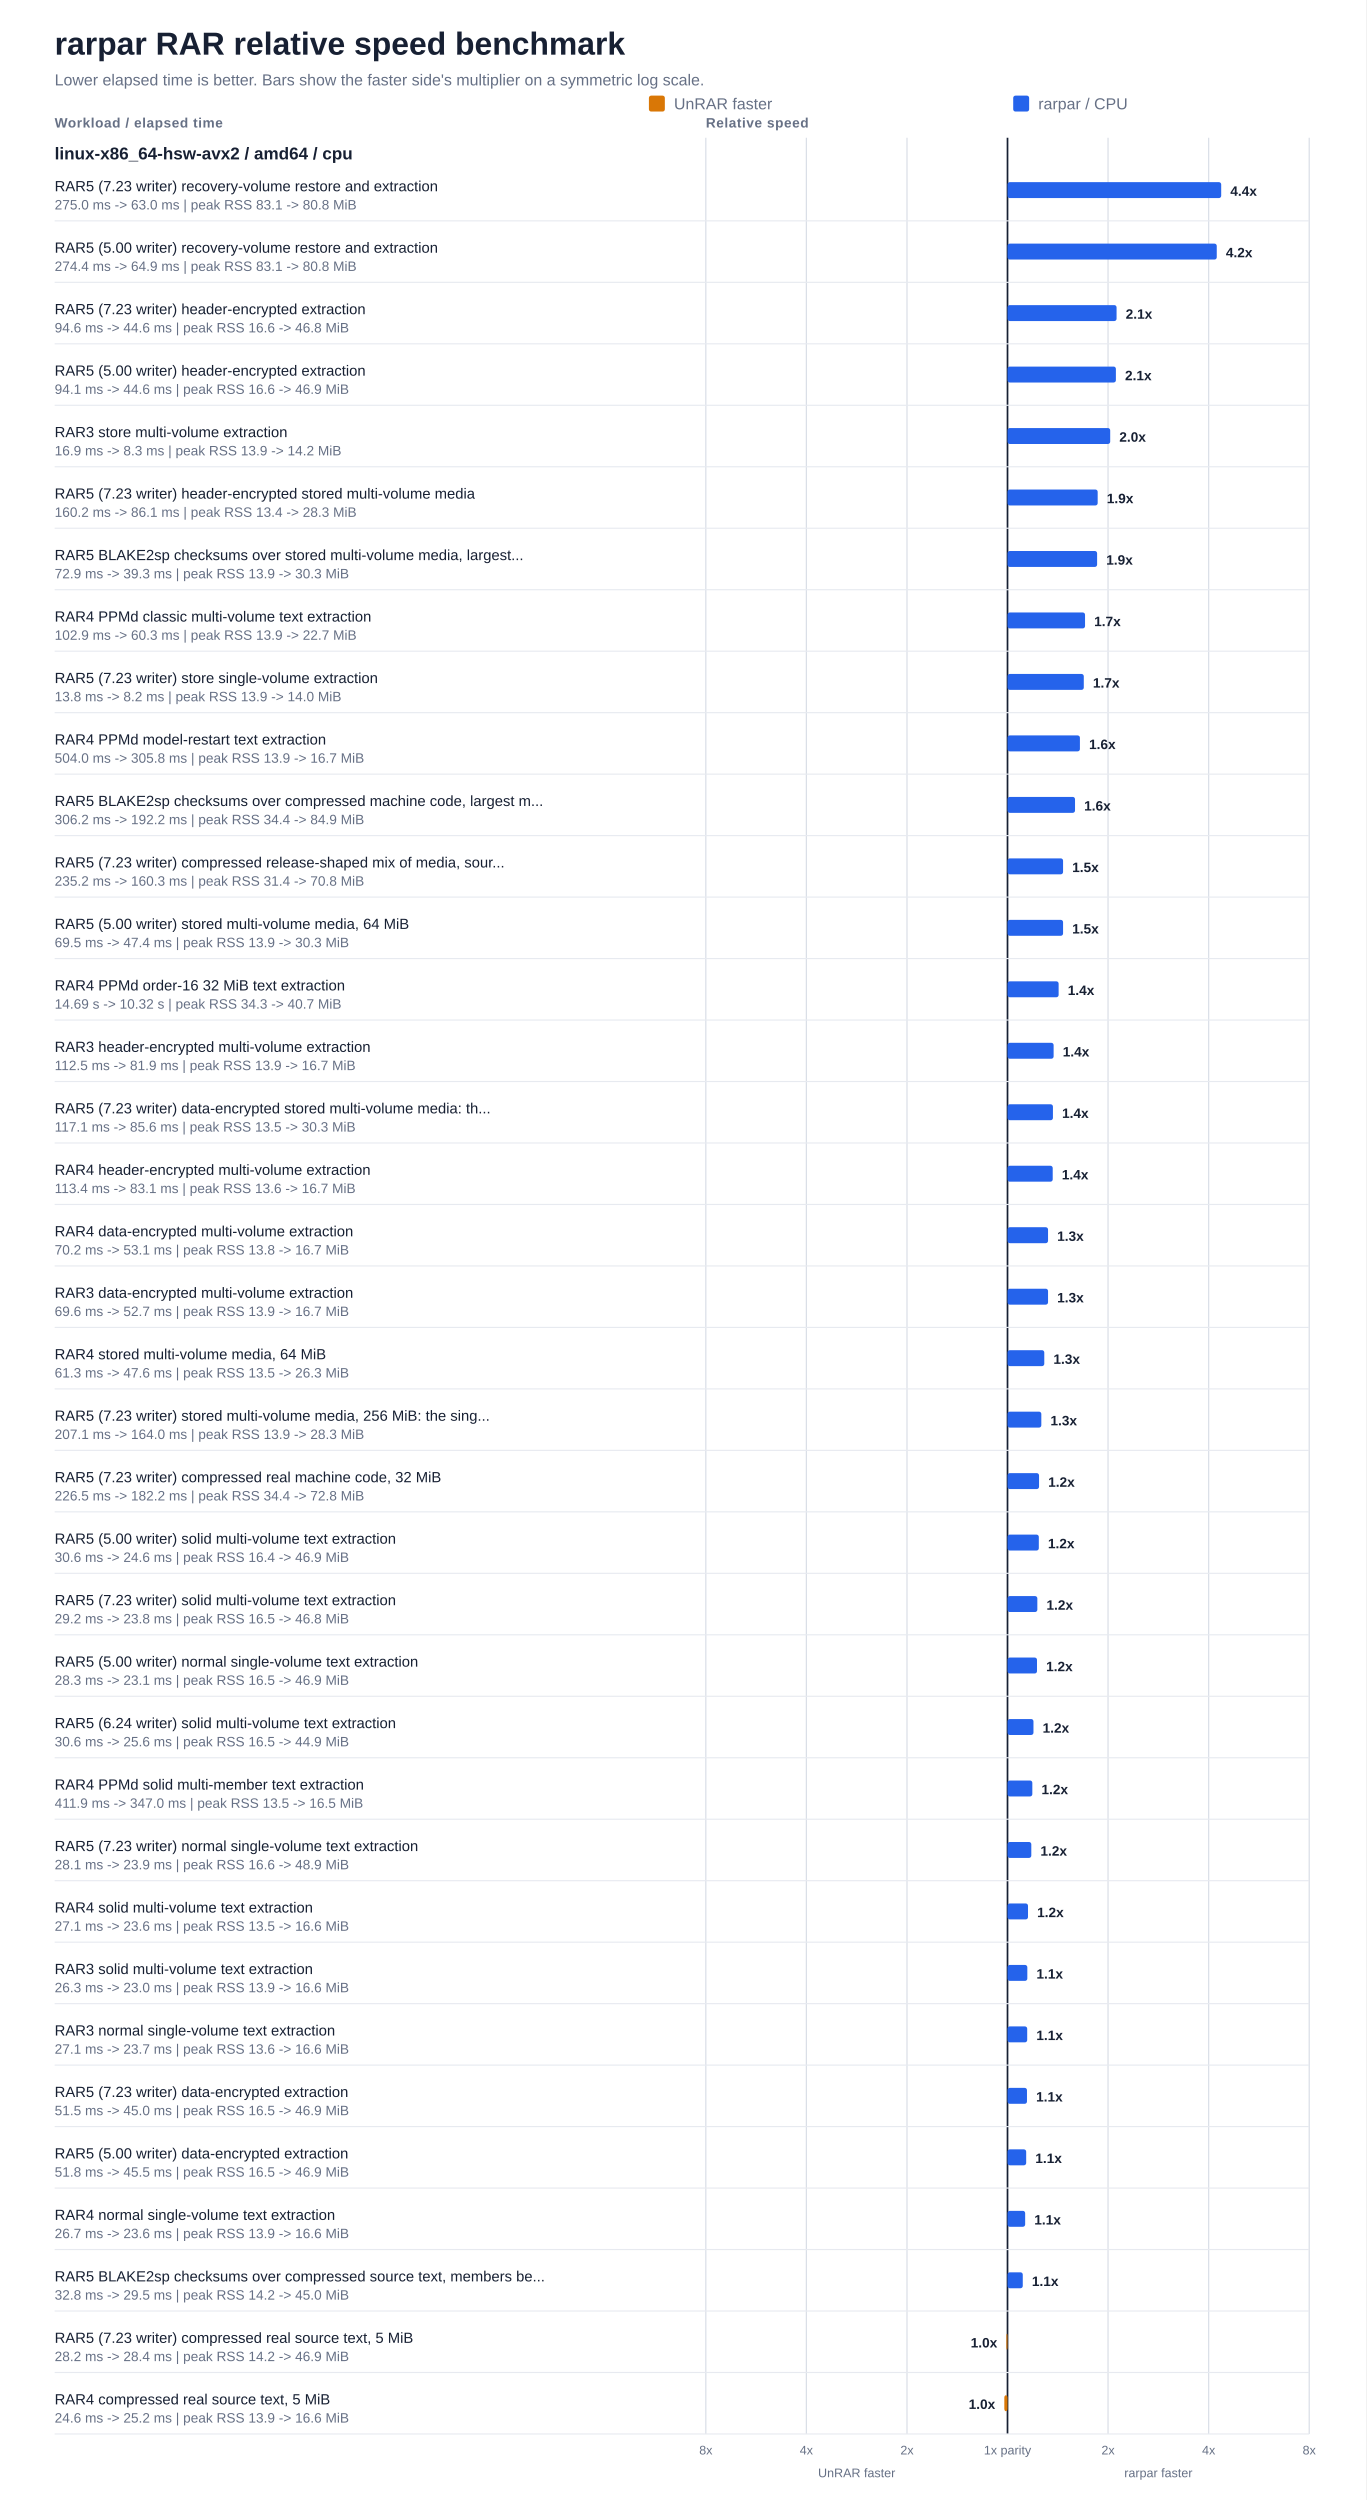
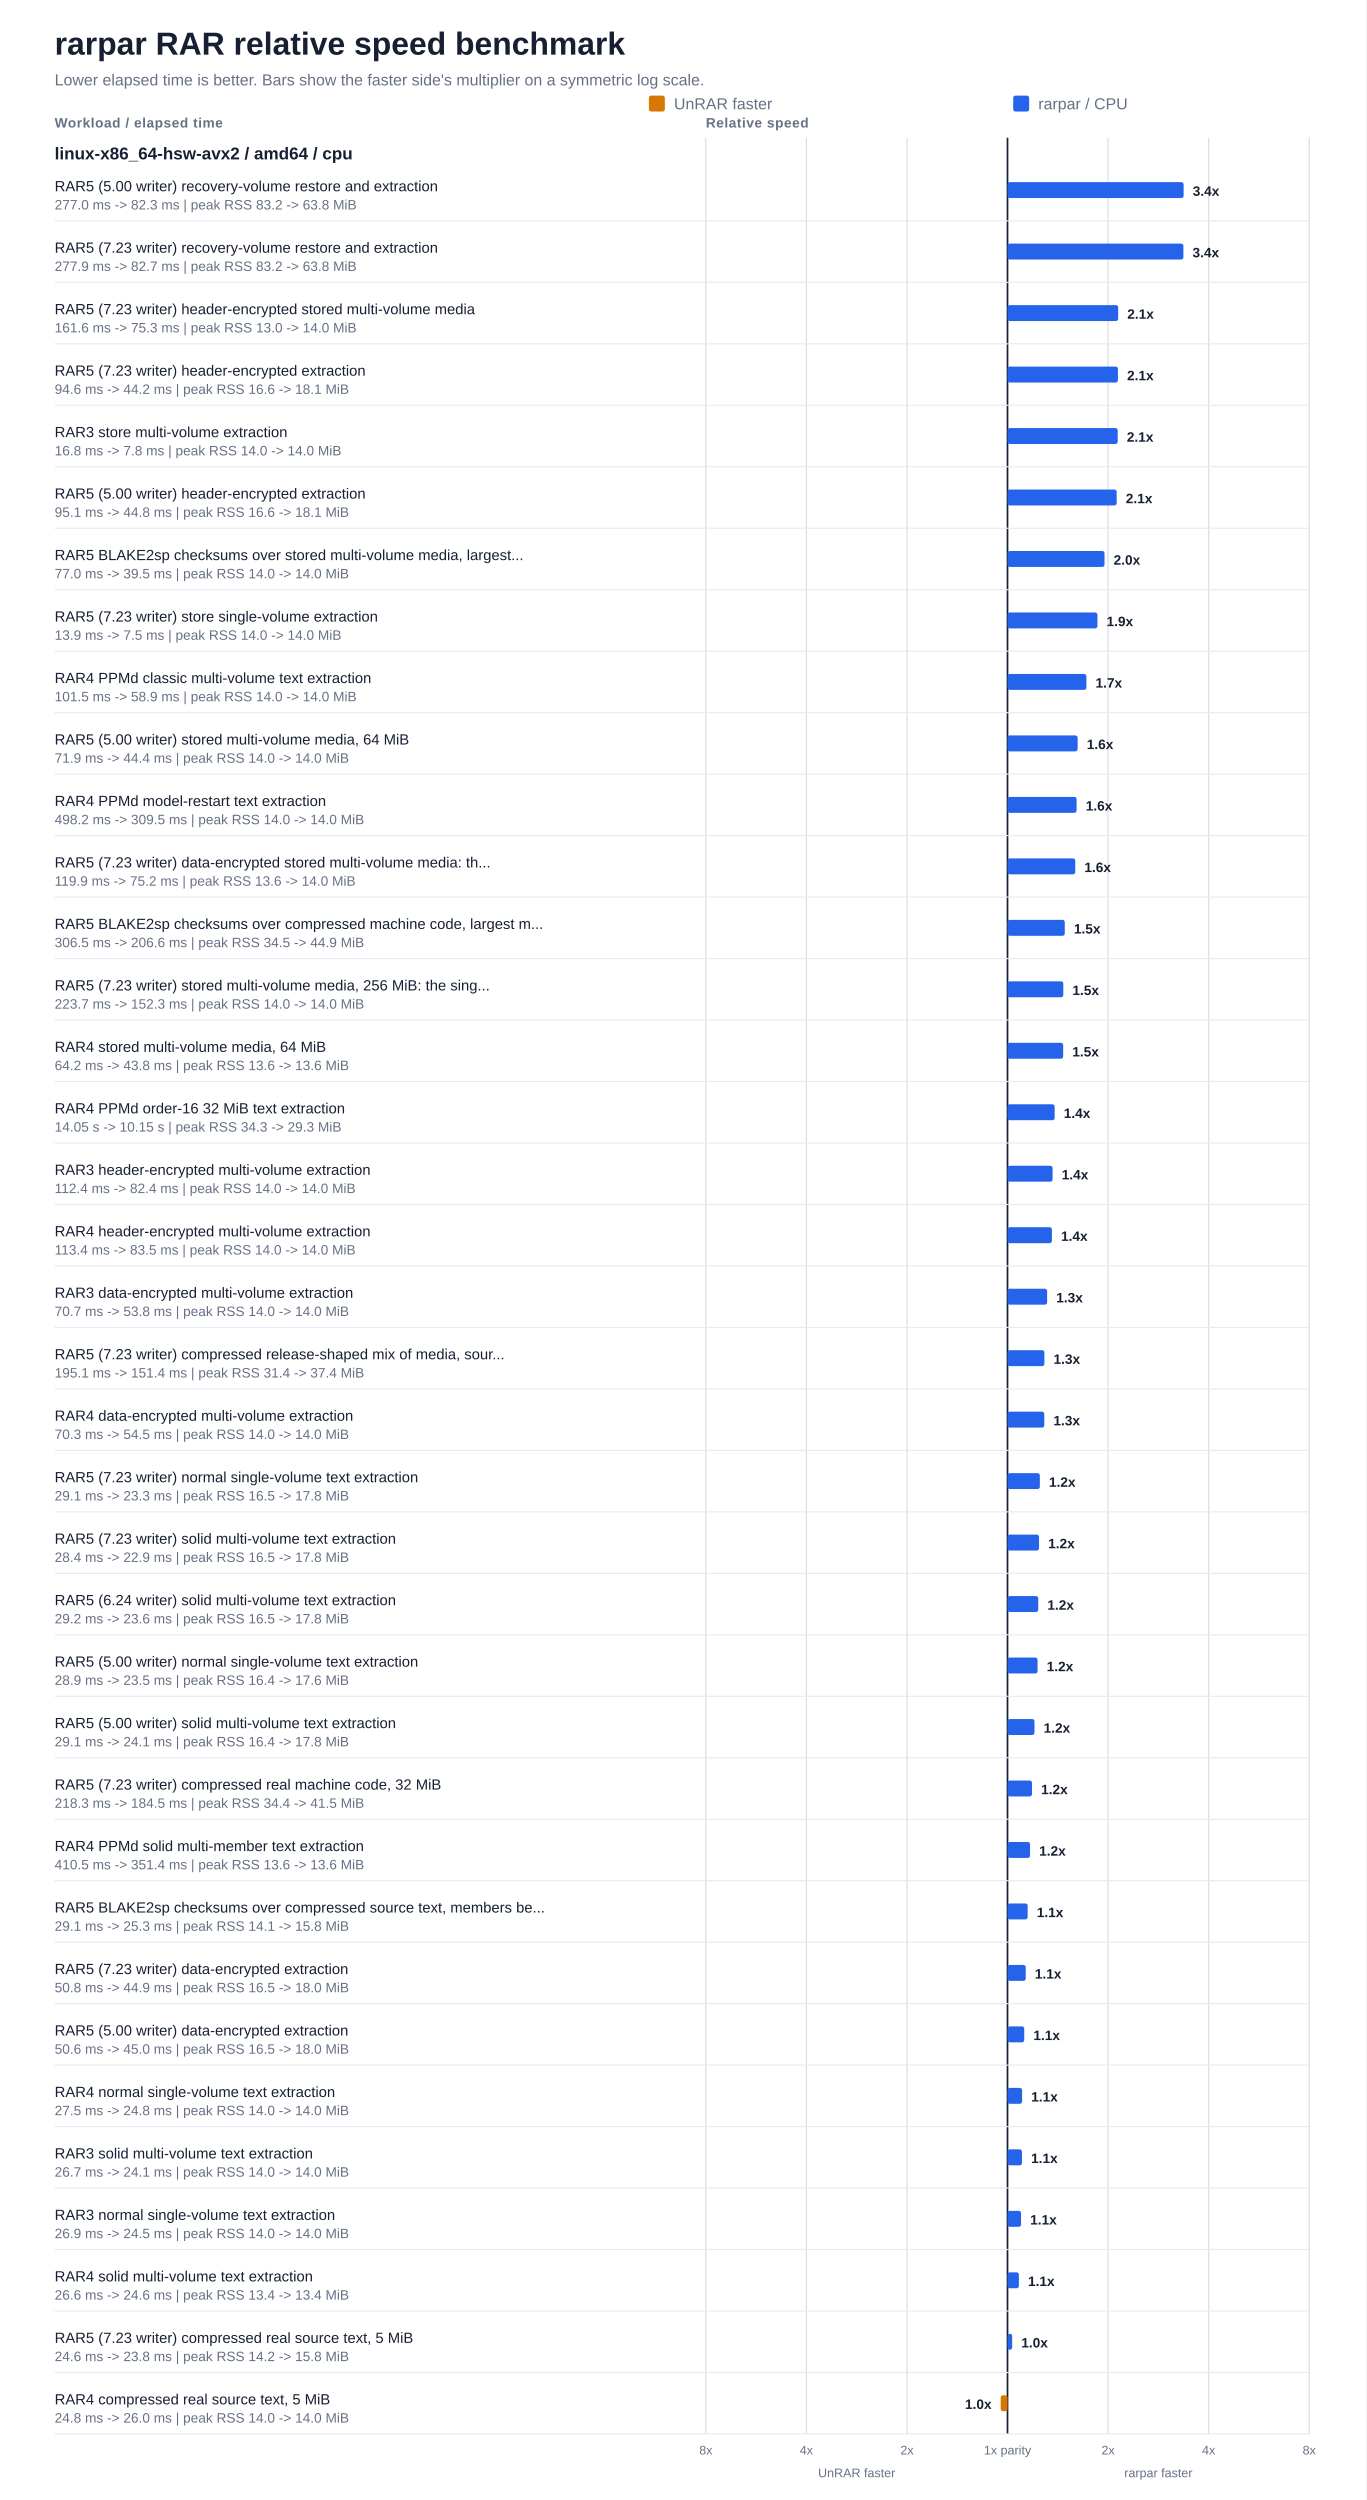
<svg xmlns="http://www.w3.org/2000/svg" width="1200" height="2196" viewBox="0 0 1200 2196" role="img" aria-labelledby="title desc">
  <style>
    .bg { fill: #ffffff; } text { font-family: Arial, sans-serif; fill: #172033; }
    .title { font-size: 28px; font-weight: 600; } .subtitle { font-size: 14px; fill: #667085; }
    .column { font-size: 12px; font-weight: 600; fill: #667085; letter-spacing: .04em; text-transform: uppercase; }
    .machine { font-size: 15px; font-weight: 600; } .workload { font-size: 13px; font-weight: 500; }
    .timing { font-size: 12px; fill: #667085; } .tick { font-size: 11px; fill: #667085; } .ratio { font-size: 12px; font-weight: 600; }
    .grid { stroke: #d7dce5; stroke-width: 1; } .parity { stroke: #172033; stroke-width: 1.5; } .rule { stroke: #e7eaf0; stroke-width: 1; }
    .cpu { fill: #2563eb; } .gpu { fill: #7c3aed; } .slower { fill: #d97706; }
    @media (prefers-color-scheme: dark) { .bg { fill: #0d1117; } text { fill: #e6edf3; } .subtitle, .column, .timing, .tick { fill: #9ca7b5; } .grid { stroke: #30363d; } .parity { stroke: #e6edf3; } .rule { stroke: #21262d; } .cpu { fill: #58a6ff; } .gpu { fill: #bc8cff; } .slower { fill: #f2a65a; } }
  </style>
  <rect class="bg" width="1200" height="2196" />
  <text class="title" x="48" y="48">rarpar RAR relative speed benchmark</text>
  <text class="subtitle" x="48" y="75">Lower elapsed time is better. Bars show the faster side's multiplier on a symmetric log scale.</text>
  <g aria-label="Legend">
    <rect class="slower" x="570" y="84" width="14" height="14" rx="2" />
    <text class="subtitle" x="592" y="96">UnRAR faster</text>
    <rect class="cpu" x="890" y="84" width="14" height="14" rx="2" />
    <text class="subtitle" x="912" y="96">rarpar / CPU</text>
  </g>
  <text class="column" x="48" y="112">Workload / elapsed time</text>
  <text class="column" x="620" y="112">Relative speed</text>
  <g aria-label="Relative speed axis">
    <line class="grid" x1="620.0" y1="121" x2="620.0" y2="2138" />
    <text class="tick" x="620.0" y="2156" text-anchor="middle">8x</text>
    <line class="grid" x1="708.3" y1="121" x2="708.3" y2="2138" />
    <text class="tick" x="708.3" y="2156" text-anchor="middle">4x</text>
    <line class="grid" x1="796.7" y1="121" x2="796.7" y2="2138" />
    <text class="tick" x="796.7" y="2156" text-anchor="middle">2x</text>
    <line class="parity" x1="885.0" y1="121" x2="885.0" y2="2138" />
    <text class="tick" x="885.0" y="2156" text-anchor="middle">1x parity</text>
    <line class="grid" x1="973.3" y1="121" x2="973.3" y2="2138" />
    <text class="tick" x="973.3" y="2156" text-anchor="middle">2x</text>
    <line class="grid" x1="1061.7" y1="121" x2="1061.7" y2="2138" />
    <text class="tick" x="1061.7" y="2156" text-anchor="middle">4x</text>
    <line class="grid" x1="1150.0" y1="121" x2="1150.0" y2="2138" />
    <text class="tick" x="1150.0" y="2156" text-anchor="middle">8x</text>
    <text class="tick" x="752.5" y="2176" text-anchor="middle">UnRAR faster</text>
    <text class="tick" x="1017.5" y="2176" text-anchor="middle">rarpar faster</text>
  </g>
  <g aria-label="RAR benchmarks">
    <text class="machine" x="48" y="140">linux-x86_64-hsw-avx2 / amd64 / cpu</text>
-     <text class="workload" x="48" y="168">RAR5 (7.23 writer) recovery-volume restore and extraction</text>
-     <text class="timing" x="48" y="184">275.0 ms -&gt; 63.0 ms  |  peak RSS 83.1 -&gt; 80.8 MiB</text>
-     <rect class="cpu" x="885.0" y="160" width="187.7" height="14" rx="2" />
-     <text class="ratio" x="1080.7" y="172">4.4x</text>
+     <text class="workload" x="48" y="168">RAR5 (5.00 writer) recovery-volume restore and extraction</text>
+     <text class="timing" x="48" y="184">277.0 ms -&gt; 82.3 ms  |  peak RSS 83.2 -&gt; 63.8 MiB</text>
+     <rect class="cpu" x="885.0" y="160" width="154.7" height="14" rx="2" />
+     <text class="ratio" x="1047.7" y="172">3.4x</text>
    <line class="rule" x1="48" y1="194" x2="1150" y2="194" />
-     <text class="workload" x="48" y="222">RAR5 (5.00 writer) recovery-volume restore and extraction</text>
-     <text class="timing" x="48" y="238">274.4 ms -&gt; 64.9 ms  |  peak RSS 83.1 -&gt; 80.8 MiB</text>
-     <rect class="cpu" x="885.0" y="214" width="183.8" height="14" rx="2" />
-     <text class="ratio" x="1076.8" y="226">4.2x</text>
+     <text class="workload" x="48" y="222">RAR5 (7.23 writer) recovery-volume restore and extraction</text>
+     <text class="timing" x="48" y="238">277.9 ms -&gt; 82.7 ms  |  peak RSS 83.2 -&gt; 63.8 MiB</text>
+     <rect class="cpu" x="885.0" y="214" width="154.5" height="14" rx="2" />
+     <text class="ratio" x="1047.5" y="226">3.4x</text>
    <line class="rule" x1="48" y1="248" x2="1150" y2="248" />
-     <text class="workload" x="48" y="276">RAR5 (7.23 writer) header-encrypted extraction</text>
-     <text class="timing" x="48" y="292">94.6 ms -&gt; 44.6 ms  |  peak RSS 16.6 -&gt; 46.8 MiB</text>
-     <rect class="cpu" x="885.0" y="268" width="95.8" height="14" rx="2" />
-     <text class="ratio" x="988.8" y="280">2.1x</text>
+     <text class="workload" x="48" y="276">RAR5 (7.23 writer) header-encrypted stored multi-volume media</text>
+     <text class="timing" x="48" y="292">161.6 ms -&gt; 75.3 ms  |  peak RSS 13.0 -&gt; 14.0 MiB</text>
+     <rect class="cpu" x="885.0" y="268" width="97.2" height="14" rx="2" />
+     <text class="ratio" x="990.2" y="280">2.1x</text>
    <line class="rule" x1="48" y1="302" x2="1150" y2="302" />
-     <text class="workload" x="48" y="330">RAR5 (5.00 writer) header-encrypted extraction</text>
-     <text class="timing" x="48" y="346">94.1 ms -&gt; 44.6 ms  |  peak RSS 16.6 -&gt; 46.9 MiB</text>
-     <rect class="cpu" x="885.0" y="322" width="95.2" height="14" rx="2" />
-     <text class="ratio" x="988.2" y="334">2.1x</text>
+     <text class="workload" x="48" y="330">RAR5 (7.23 writer) header-encrypted extraction</text>
+     <text class="timing" x="48" y="346">94.6 ms -&gt; 44.2 ms  |  peak RSS 16.6 -&gt; 18.1 MiB</text>
+     <rect class="cpu" x="885.0" y="322" width="97.0" height="14" rx="2" />
+     <text class="ratio" x="990.0" y="334">2.1x</text>
    <line class="rule" x1="48" y1="356" x2="1150" y2="356" />
    <text class="workload" x="48" y="384">RAR3 store multi-volume extraction</text>
-     <text class="timing" x="48" y="400">16.9 ms -&gt; 8.3 ms  |  peak RSS 13.9 -&gt; 14.2 MiB</text>
-     <rect class="cpu" x="885.0" y="376" width="90.2" height="14" rx="2" />
-     <text class="ratio" x="983.2" y="388">2.0x</text>
+     <text class="timing" x="48" y="400">16.8 ms -&gt; 7.8 ms  |  peak RSS 14.0 -&gt; 14.0 MiB</text>
+     <rect class="cpu" x="885.0" y="376" width="96.8" height="14" rx="2" />
+     <text class="ratio" x="989.8" y="388">2.1x</text>
    <line class="rule" x1="48" y1="410" x2="1150" y2="410" />
-     <text class="workload" x="48" y="438">RAR5 (7.23 writer) header-encrypted stored multi-volume media</text>
-     <text class="timing" x="48" y="454">160.2 ms -&gt; 86.1 ms  |  peak RSS 13.4 -&gt; 28.3 MiB</text>
-     <rect class="cpu" x="885.0" y="430" width="79.2" height="14" rx="2" />
-     <text class="ratio" x="972.2" y="442">1.9x</text>
+     <text class="workload" x="48" y="438">RAR5 (5.00 writer) header-encrypted extraction</text>
+     <text class="timing" x="48" y="454">95.1 ms -&gt; 44.8 ms  |  peak RSS 16.6 -&gt; 18.1 MiB</text>
+     <rect class="cpu" x="885.0" y="430" width="95.9" height="14" rx="2" />
+     <text class="ratio" x="988.9" y="442">2.1x</text>
    <line class="rule" x1="48" y1="464" x2="1150" y2="464" />
    <text class="workload" x="48" y="492">RAR5 BLAKE2sp checksums over stored multi-volume media, largest...</text>
-     <text class="timing" x="48" y="508">72.9 ms -&gt; 39.3 ms  |  peak RSS 13.9 -&gt; 30.3 MiB</text>
-     <rect class="cpu" x="885.0" y="484" width="78.7" height="14" rx="2" />
-     <text class="ratio" x="971.7" y="496">1.9x</text>
+     <text class="timing" x="48" y="508">77.0 ms -&gt; 39.5 ms  |  peak RSS 14.0 -&gt; 14.0 MiB</text>
+     <rect class="cpu" x="885.0" y="484" width="85.2" height="14" rx="2" />
+     <text class="ratio" x="978.2" y="496">2.0x</text>
    <line class="rule" x1="48" y1="518" x2="1150" y2="518" />
-     <text class="workload" x="48" y="546">RAR4 PPMd classic multi-volume text extraction</text>
-     <text class="timing" x="48" y="562">102.9 ms -&gt; 60.3 ms  |  peak RSS 13.9 -&gt; 22.7 MiB</text>
-     <rect class="cpu" x="885.0" y="538" width="68.1" height="14" rx="2" />
-     <text class="ratio" x="961.1" y="550">1.7x</text>
+     <text class="workload" x="48" y="546">RAR5 (7.23 writer) store single-volume extraction</text>
+     <text class="timing" x="48" y="562">13.9 ms -&gt; 7.5 ms  |  peak RSS 14.0 -&gt; 14.0 MiB</text>
+     <rect class="cpu" x="885.0" y="538" width="79.0" height="14" rx="2" />
+     <text class="ratio" x="972.0" y="550">1.9x</text>
    <line class="rule" x1="48" y1="572" x2="1150" y2="572" />
-     <text class="workload" x="48" y="600">RAR5 (7.23 writer) store single-volume extraction</text>
-     <text class="timing" x="48" y="616">13.8 ms -&gt; 8.2 ms  |  peak RSS 13.9 -&gt; 14.0 MiB</text>
-     <rect class="cpu" x="885.0" y="592" width="67.0" height="14" rx="2" />
-     <text class="ratio" x="960.0" y="604">1.7x</text>
+     <text class="workload" x="48" y="600">RAR4 PPMd classic multi-volume text extraction</text>
+     <text class="timing" x="48" y="616">101.5 ms -&gt; 58.9 ms  |  peak RSS 14.0 -&gt; 14.0 MiB</text>
+     <rect class="cpu" x="885.0" y="592" width="69.3" height="14" rx="2" />
+     <text class="ratio" x="962.3" y="604">1.7x</text>
    <line class="rule" x1="48" y1="626" x2="1150" y2="626" />
-     <text class="workload" x="48" y="654">RAR4 PPMd model-restart text extraction</text>
-     <text class="timing" x="48" y="670">504.0 ms -&gt; 305.8 ms  |  peak RSS 13.9 -&gt; 16.7 MiB</text>
-     <rect class="cpu" x="885.0" y="646" width="63.6" height="14" rx="2" />
-     <text class="ratio" x="956.6" y="658">1.6x</text>
+     <text class="workload" x="48" y="654">RAR5 (5.00 writer) stored multi-volume media, 64 MiB</text>
+     <text class="timing" x="48" y="670">71.9 ms -&gt; 44.4 ms  |  peak RSS 14.0 -&gt; 14.0 MiB</text>
+     <rect class="cpu" x="885.0" y="646" width="61.6" height="14" rx="2" />
+     <text class="ratio" x="954.6" y="658">1.6x</text>
    <line class="rule" x1="48" y1="680" x2="1150" y2="680" />
-     <text class="workload" x="48" y="708">RAR5 BLAKE2sp checksums over compressed machine code, largest m...</text>
-     <text class="timing" x="48" y="724">306.2 ms -&gt; 192.2 ms  |  peak RSS 34.4 -&gt; 84.9 MiB</text>
-     <rect class="cpu" x="885.0" y="700" width="59.3" height="14" rx="2" />
-     <text class="ratio" x="952.3" y="712">1.6x</text>
+     <text class="workload" x="48" y="708">RAR4 PPMd model-restart text extraction</text>
+     <text class="timing" x="48" y="724">498.2 ms -&gt; 309.5 ms  |  peak RSS 14.0 -&gt; 14.0 MiB</text>
+     <rect class="cpu" x="885.0" y="700" width="60.7" height="14" rx="2" />
+     <text class="ratio" x="953.7" y="712">1.6x</text>
    <line class="rule" x1="48" y1="734" x2="1150" y2="734" />
-     <text class="workload" x="48" y="762">RAR5 (7.23 writer) compressed release-shaped mix of media, sour...</text>
-     <text class="timing" x="48" y="778">235.2 ms -&gt; 160.3 ms  |  peak RSS 31.4 -&gt; 70.8 MiB</text>
-     <rect class="cpu" x="885.0" y="754" width="48.8" height="14" rx="2" />
-     <text class="ratio" x="941.8" y="766">1.5x</text>
+     <text class="workload" x="48" y="762">RAR5 (7.23 writer) data-encrypted stored multi-volume media: th...</text>
+     <text class="timing" x="48" y="778">119.9 ms -&gt; 75.2 ms  |  peak RSS 13.6 -&gt; 14.0 MiB</text>
+     <rect class="cpu" x="885.0" y="754" width="59.5" height="14" rx="2" />
+     <text class="ratio" x="952.5" y="766">1.6x</text>
    <line class="rule" x1="48" y1="788" x2="1150" y2="788" />
-     <text class="workload" x="48" y="816">RAR5 (5.00 writer) stored multi-volume media, 64 MiB</text>
-     <text class="timing" x="48" y="832">69.5 ms -&gt; 47.4 ms  |  peak RSS 13.9 -&gt; 30.3 MiB</text>
-     <rect class="cpu" x="885.0" y="808" width="48.8" height="14" rx="2" />
-     <text class="ratio" x="941.8" y="820">1.5x</text>
+     <text class="workload" x="48" y="816">RAR5 BLAKE2sp checksums over compressed machine code, largest m...</text>
+     <text class="timing" x="48" y="832">306.5 ms -&gt; 206.6 ms  |  peak RSS 34.5 -&gt; 44.9 MiB</text>
+     <rect class="cpu" x="885.0" y="808" width="50.3" height="14" rx="2" />
+     <text class="ratio" x="943.3" y="820">1.5x</text>
    <line class="rule" x1="48" y1="842" x2="1150" y2="842" />
-     <text class="workload" x="48" y="870">RAR4 PPMd order-16 32 MiB text extraction</text>
-     <text class="timing" x="48" y="886">14.69 s -&gt; 10.32 s  |  peak RSS 34.3 -&gt; 40.7 MiB</text>
-     <rect class="cpu" x="885.0" y="862" width="44.9" height="14" rx="2" />
-     <text class="ratio" x="937.9" y="874">1.4x</text>
+     <text class="workload" x="48" y="870">RAR5 (7.23 writer) stored multi-volume media, 256 MiB: the sing...</text>
+     <text class="timing" x="48" y="886">223.7 ms -&gt; 152.3 ms  |  peak RSS 14.0 -&gt; 14.0 MiB</text>
+     <rect class="cpu" x="885.0" y="862" width="49.0" height="14" rx="2" />
+     <text class="ratio" x="942.0" y="874">1.5x</text>
    <line class="rule" x1="48" y1="896" x2="1150" y2="896" />
-     <text class="workload" x="48" y="924">RAR3 header-encrypted multi-volume extraction</text>
-     <text class="timing" x="48" y="940">112.5 ms -&gt; 81.9 ms  |  peak RSS 13.9 -&gt; 16.7 MiB</text>
-     <rect class="cpu" x="885.0" y="916" width="40.5" height="14" rx="2" />
-     <text class="ratio" x="933.5" y="928">1.4x</text>
+     <text class="workload" x="48" y="924">RAR4 stored multi-volume media, 64 MiB</text>
+     <text class="timing" x="48" y="940">64.2 ms -&gt; 43.8 ms  |  peak RSS 13.6 -&gt; 13.6 MiB</text>
+     <rect class="cpu" x="885.0" y="916" width="48.9" height="14" rx="2" />
+     <text class="ratio" x="941.9" y="928">1.5x</text>
    <line class="rule" x1="48" y1="950" x2="1150" y2="950" />
-     <text class="workload" x="48" y="978">RAR5 (7.23 writer) data-encrypted stored multi-volume media: th...</text>
-     <text class="timing" x="48" y="994">117.1 ms -&gt; 85.6 ms  |  peak RSS 13.5 -&gt; 30.3 MiB</text>
-     <rect class="cpu" x="885.0" y="970" width="39.9" height="14" rx="2" />
-     <text class="ratio" x="932.9" y="982">1.4x</text>
+     <text class="workload" x="48" y="978">RAR4 PPMd order-16 32 MiB text extraction</text>
+     <text class="timing" x="48" y="994">14.05 s -&gt; 10.15 s  |  peak RSS 34.3 -&gt; 29.3 MiB</text>
+     <rect class="cpu" x="885.0" y="970" width="41.4" height="14" rx="2" />
+     <text class="ratio" x="934.4" y="982">1.4x</text>
    <line class="rule" x1="48" y1="1004" x2="1150" y2="1004" />
-     <text class="workload" x="48" y="1032">RAR4 header-encrypted multi-volume extraction</text>
-     <text class="timing" x="48" y="1048">113.4 ms -&gt; 83.1 ms  |  peak RSS 13.6 -&gt; 16.7 MiB</text>
-     <rect class="cpu" x="885.0" y="1024" width="39.7" height="14" rx="2" />
-     <text class="ratio" x="932.7" y="1036">1.4x</text>
+     <text class="workload" x="48" y="1032">RAR3 header-encrypted multi-volume extraction</text>
+     <text class="timing" x="48" y="1048">112.4 ms -&gt; 82.4 ms  |  peak RSS 14.0 -&gt; 14.0 MiB</text>
+     <rect class="cpu" x="885.0" y="1024" width="39.6" height="14" rx="2" />
+     <text class="ratio" x="932.6" y="1036">1.4x</text>
    <line class="rule" x1="48" y1="1058" x2="1150" y2="1058" />
-     <text class="workload" x="48" y="1086">RAR4 data-encrypted multi-volume extraction</text>
-     <text class="timing" x="48" y="1102">70.2 ms -&gt; 53.1 ms  |  peak RSS 13.8 -&gt; 16.7 MiB</text>
-     <rect class="cpu" x="885.0" y="1078" width="35.6" height="14" rx="2" />
-     <text class="ratio" x="928.6" y="1090">1.3x</text>
+     <text class="workload" x="48" y="1086">RAR4 header-encrypted multi-volume extraction</text>
+     <text class="timing" x="48" y="1102">113.4 ms -&gt; 83.5 ms  |  peak RSS 14.0 -&gt; 14.0 MiB</text>
+     <rect class="cpu" x="885.0" y="1078" width="39.0" height="14" rx="2" />
+     <text class="ratio" x="932.0" y="1090">1.4x</text>
    <line class="rule" x1="48" y1="1112" x2="1150" y2="1112" />
    <text class="workload" x="48" y="1140">RAR3 data-encrypted multi-volume extraction</text>
-     <text class="timing" x="48" y="1156">69.6 ms -&gt; 52.7 ms  |  peak RSS 13.9 -&gt; 16.7 MiB</text>
-     <rect class="cpu" x="885.0" y="1132" width="35.6" height="14" rx="2" />
-     <text class="ratio" x="928.6" y="1144">1.3x</text>
+     <text class="timing" x="48" y="1156">70.7 ms -&gt; 53.8 ms  |  peak RSS 14.0 -&gt; 14.0 MiB</text>
+     <rect class="cpu" x="885.0" y="1132" width="34.8" height="14" rx="2" />
+     <text class="ratio" x="927.8" y="1144">1.3x</text>
    <line class="rule" x1="48" y1="1166" x2="1150" y2="1166" />
-     <text class="workload" x="48" y="1194">RAR4 stored multi-volume media, 64 MiB</text>
-     <text class="timing" x="48" y="1210">61.3 ms -&gt; 47.6 ms  |  peak RSS 13.5 -&gt; 26.3 MiB</text>
-     <rect class="cpu" x="885.0" y="1186" width="32.3" height="14" rx="2" />
-     <text class="ratio" x="925.3" y="1198">1.3x</text>
+     <text class="workload" x="48" y="1194">RAR5 (7.23 writer) compressed release-shaped mix of media, sour...</text>
+     <text class="timing" x="48" y="1210">195.1 ms -&gt; 151.4 ms  |  peak RSS 31.4 -&gt; 37.4 MiB</text>
+     <rect class="cpu" x="885.0" y="1186" width="32.4" height="14" rx="2" />
+     <text class="ratio" x="925.4" y="1198">1.3x</text>
    <line class="rule" x1="48" y1="1220" x2="1150" y2="1220" />
-     <text class="workload" x="48" y="1248">RAR5 (7.23 writer) stored multi-volume media, 256 MiB: the sing...</text>
-     <text class="timing" x="48" y="1264">207.1 ms -&gt; 164.0 ms  |  peak RSS 13.9 -&gt; 28.3 MiB</text>
-     <rect class="cpu" x="885.0" y="1240" width="29.7" height="14" rx="2" />
-     <text class="ratio" x="922.7" y="1252">1.3x</text>
+     <text class="workload" x="48" y="1248">RAR4 data-encrypted multi-volume extraction</text>
+     <text class="timing" x="48" y="1264">70.3 ms -&gt; 54.5 ms  |  peak RSS 14.0 -&gt; 14.0 MiB</text>
+     <rect class="cpu" x="885.0" y="1240" width="32.3" height="14" rx="2" />
+     <text class="ratio" x="925.3" y="1252">1.3x</text>
    <line class="rule" x1="48" y1="1274" x2="1150" y2="1274" />
-     <text class="workload" x="48" y="1302">RAR5 (7.23 writer) compressed real machine code, 32 MiB</text>
-     <text class="timing" x="48" y="1318">226.5 ms -&gt; 182.2 ms  |  peak RSS 34.4 -&gt; 72.8 MiB</text>
-     <rect class="cpu" x="885.0" y="1294" width="27.7" height="14" rx="2" />
-     <text class="ratio" x="920.7" y="1306">1.2x</text>
+     <text class="workload" x="48" y="1302">RAR5 (7.23 writer) normal single-volume text extraction</text>
+     <text class="timing" x="48" y="1318">29.1 ms -&gt; 23.3 ms  |  peak RSS 16.5 -&gt; 17.8 MiB</text>
+     <rect class="cpu" x="885.0" y="1294" width="28.4" height="14" rx="2" />
+     <text class="ratio" x="921.4" y="1306">1.2x</text>
    <line class="rule" x1="48" y1="1328" x2="1150" y2="1328" />
-     <text class="workload" x="48" y="1356">RAR5 (5.00 writer) solid multi-volume text extraction</text>
-     <text class="timing" x="48" y="1372">30.6 ms -&gt; 24.6 ms  |  peak RSS 16.4 -&gt; 46.9 MiB</text>
-     <rect class="cpu" x="885.0" y="1348" width="27.5" height="14" rx="2" />
-     <text class="ratio" x="920.5" y="1360">1.2x</text>
+     <text class="workload" x="48" y="1356">RAR5 (7.23 writer) solid multi-volume text extraction</text>
+     <text class="timing" x="48" y="1372">28.4 ms -&gt; 22.9 ms  |  peak RSS 16.5 -&gt; 17.8 MiB</text>
+     <rect class="cpu" x="885.0" y="1348" width="27.7" height="14" rx="2" />
+     <text class="ratio" x="920.7" y="1360">1.2x</text>
    <line class="rule" x1="48" y1="1382" x2="1150" y2="1382" />
-     <text class="workload" x="48" y="1410">RAR5 (7.23 writer) solid multi-volume text extraction</text>
-     <text class="timing" x="48" y="1426">29.2 ms -&gt; 23.8 ms  |  peak RSS 16.5 -&gt; 46.8 MiB</text>
-     <rect class="cpu" x="885.0" y="1402" width="26.2" height="14" rx="2" />
-     <text class="ratio" x="919.2" y="1414">1.2x</text>
+     <text class="workload" x="48" y="1410">RAR5 (6.24 writer) solid multi-volume text extraction</text>
+     <text class="timing" x="48" y="1426">29.2 ms -&gt; 23.6 ms  |  peak RSS 16.5 -&gt; 17.8 MiB</text>
+     <rect class="cpu" x="885.0" y="1402" width="27.0" height="14" rx="2" />
+     <text class="ratio" x="920.0" y="1414">1.2x</text>
    <line class="rule" x1="48" y1="1436" x2="1150" y2="1436" />
    <text class="workload" x="48" y="1464">RAR5 (5.00 writer) normal single-volume text extraction</text>
-     <text class="timing" x="48" y="1480">28.3 ms -&gt; 23.1 ms  |  peak RSS 16.5 -&gt; 46.9 MiB</text>
-     <rect class="cpu" x="885.0" y="1456" width="25.9" height="14" rx="2" />
-     <text class="ratio" x="918.9" y="1468">1.2x</text>
+     <text class="timing" x="48" y="1480">28.9 ms -&gt; 23.5 ms  |  peak RSS 16.4 -&gt; 17.6 MiB</text>
+     <rect class="cpu" x="885.0" y="1456" width="26.4" height="14" rx="2" />
+     <text class="ratio" x="919.4" y="1468">1.2x</text>
    <line class="rule" x1="48" y1="1490" x2="1150" y2="1490" />
-     <text class="workload" x="48" y="1518">RAR5 (6.24 writer) solid multi-volume text extraction</text>
-     <text class="timing" x="48" y="1534">30.6 ms -&gt; 25.6 ms  |  peak RSS 16.5 -&gt; 44.9 MiB</text>
-     <rect class="cpu" x="885.0" y="1510" width="22.8" height="14" rx="2" />
-     <text class="ratio" x="915.8" y="1522">1.2x</text>
+     <text class="workload" x="48" y="1518">RAR5 (5.00 writer) solid multi-volume text extraction</text>
+     <text class="timing" x="48" y="1534">29.1 ms -&gt; 24.1 ms  |  peak RSS 16.4 -&gt; 17.8 MiB</text>
+     <rect class="cpu" x="885.0" y="1510" width="23.7" height="14" rx="2" />
+     <text class="ratio" x="916.7" y="1522">1.2x</text>
    <line class="rule" x1="48" y1="1544" x2="1150" y2="1544" />
-     <text class="workload" x="48" y="1572">RAR4 PPMd solid multi-member text extraction</text>
-     <text class="timing" x="48" y="1588">411.9 ms -&gt; 347.0 ms  |  peak RSS 13.5 -&gt; 16.5 MiB</text>
-     <rect class="cpu" x="885.0" y="1564" width="21.8" height="14" rx="2" />
-     <text class="ratio" x="914.8" y="1576">1.2x</text>
+     <text class="workload" x="48" y="1572">RAR5 (7.23 writer) compressed real machine code, 32 MiB</text>
+     <text class="timing" x="48" y="1588">218.3 ms -&gt; 184.5 ms  |  peak RSS 34.4 -&gt; 41.5 MiB</text>
+     <rect class="cpu" x="885.0" y="1564" width="21.5" height="14" rx="2" />
+     <text class="ratio" x="914.5" y="1576">1.2x</text>
    <line class="rule" x1="48" y1="1598" x2="1150" y2="1598" />
-     <text class="workload" x="48" y="1626">RAR5 (7.23 writer) normal single-volume text extraction</text>
-     <text class="timing" x="48" y="1642">28.1 ms -&gt; 23.9 ms  |  peak RSS 16.6 -&gt; 48.9 MiB</text>
-     <rect class="cpu" x="885.0" y="1618" width="20.9" height="14" rx="2" />
-     <text class="ratio" x="913.9" y="1630">1.2x</text>
+     <text class="workload" x="48" y="1626">RAR4 PPMd solid multi-member text extraction</text>
+     <text class="timing" x="48" y="1642">410.5 ms -&gt; 351.4 ms  |  peak RSS 13.6 -&gt; 13.6 MiB</text>
+     <rect class="cpu" x="885.0" y="1618" width="19.8" height="14" rx="2" />
+     <text class="ratio" x="912.8" y="1630">1.2x</text>
    <line class="rule" x1="48" y1="1652" x2="1150" y2="1652" />
-     <text class="workload" x="48" y="1680">RAR4 solid multi-volume text extraction</text>
-     <text class="timing" x="48" y="1696">27.1 ms -&gt; 23.6 ms  |  peak RSS 13.5 -&gt; 16.6 MiB</text>
-     <rect class="cpu" x="885.0" y="1672" width="18.0" height="14" rx="2" />
-     <text class="ratio" x="911.0" y="1684">1.2x</text>
+     <text class="workload" x="48" y="1680">RAR5 BLAKE2sp checksums over compressed source text, members be...</text>
+     <text class="timing" x="48" y="1696">29.1 ms -&gt; 25.3 ms  |  peak RSS 14.1 -&gt; 15.8 MiB</text>
+     <rect class="cpu" x="885.0" y="1672" width="17.7" height="14" rx="2" />
+     <text class="ratio" x="910.7" y="1684">1.1x</text>
    <line class="rule" x1="48" y1="1706" x2="1150" y2="1706" />
-     <text class="workload" x="48" y="1734">RAR3 solid multi-volume text extraction</text>
-     <text class="timing" x="48" y="1750">26.3 ms -&gt; 23.0 ms  |  peak RSS 13.9 -&gt; 16.6 MiB</text>
-     <rect class="cpu" x="885.0" y="1726" width="17.4" height="14" rx="2" />
-     <text class="ratio" x="910.4" y="1738">1.1x</text>
+     <text class="workload" x="48" y="1734">RAR5 (7.23 writer) data-encrypted extraction</text>
+     <text class="timing" x="48" y="1750">50.8 ms -&gt; 44.9 ms  |  peak RSS 16.5 -&gt; 18.0 MiB</text>
+     <rect class="cpu" x="885.0" y="1726" width="16.0" height="14" rx="2" />
+     <text class="ratio" x="909.0" y="1738">1.1x</text>
    <line class="rule" x1="48" y1="1760" x2="1150" y2="1760" />
-     <text class="workload" x="48" y="1788">RAR3 normal single-volume text extraction</text>
-     <text class="timing" x="48" y="1804">27.1 ms -&gt; 23.7 ms  |  peak RSS 13.6 -&gt; 16.6 MiB</text>
-     <rect class="cpu" x="885.0" y="1780" width="17.3" height="14" rx="2" />
-     <text class="ratio" x="910.3" y="1792">1.1x</text>
+     <text class="workload" x="48" y="1788">RAR5 (5.00 writer) data-encrypted extraction</text>
+     <text class="timing" x="48" y="1804">50.6 ms -&gt; 45.0 ms  |  peak RSS 16.5 -&gt; 18.0 MiB</text>
+     <rect class="cpu" x="885.0" y="1780" width="14.7" height="14" rx="2" />
+     <text class="ratio" x="907.7" y="1792">1.1x</text>
    <line class="rule" x1="48" y1="1814" x2="1150" y2="1814" />
-     <text class="workload" x="48" y="1842">RAR5 (7.23 writer) data-encrypted extraction</text>
-     <text class="timing" x="48" y="1858">51.5 ms -&gt; 45.0 ms  |  peak RSS 16.5 -&gt; 46.9 MiB</text>
-     <rect class="cpu" x="885.0" y="1834" width="17.1" height="14" rx="2" />
-     <text class="ratio" x="910.1" y="1846">1.1x</text>
+     <text class="workload" x="48" y="1842">RAR4 normal single-volume text extraction</text>
+     <text class="timing" x="48" y="1858">27.5 ms -&gt; 24.8 ms  |  peak RSS 14.0 -&gt; 14.0 MiB</text>
+     <rect class="cpu" x="885.0" y="1834" width="12.8" height="14" rx="2" />
+     <text class="ratio" x="905.8" y="1846">1.1x</text>
    <line class="rule" x1="48" y1="1868" x2="1150" y2="1868" />
-     <text class="workload" x="48" y="1896">RAR5 (5.00 writer) data-encrypted extraction</text>
-     <text class="timing" x="48" y="1912">51.8 ms -&gt; 45.5 ms  |  peak RSS 16.5 -&gt; 46.9 MiB</text>
-     <rect class="cpu" x="885.0" y="1888" width="16.4" height="14" rx="2" />
-     <text class="ratio" x="909.4" y="1900">1.1x</text>
+     <text class="workload" x="48" y="1896">RAR3 solid multi-volume text extraction</text>
+     <text class="timing" x="48" y="1912">26.7 ms -&gt; 24.1 ms  |  peak RSS 14.0 -&gt; 14.0 MiB</text>
+     <rect class="cpu" x="885.0" y="1888" width="12.7" height="14" rx="2" />
+     <text class="ratio" x="905.7" y="1900">1.1x</text>
    <line class="rule" x1="48" y1="1922" x2="1150" y2="1922" />
-     <text class="workload" x="48" y="1950">RAR4 normal single-volume text extraction</text>
-     <text class="timing" x="48" y="1966">26.7 ms -&gt; 23.6 ms  |  peak RSS 13.9 -&gt; 16.6 MiB</text>
-     <rect class="cpu" x="885.0" y="1942" width="15.5" height="14" rx="2" />
-     <text class="ratio" x="908.5" y="1954">1.1x</text>
+     <text class="workload" x="48" y="1950">RAR3 normal single-volume text extraction</text>
+     <text class="timing" x="48" y="1966">26.9 ms -&gt; 24.5 ms  |  peak RSS 14.0 -&gt; 14.0 MiB</text>
+     <rect class="cpu" x="885.0" y="1942" width="11.9" height="14" rx="2" />
+     <text class="ratio" x="904.9" y="1954">1.1x</text>
    <line class="rule" x1="48" y1="1976" x2="1150" y2="1976" />
-     <text class="workload" x="48" y="2004">RAR5 BLAKE2sp checksums over compressed source text, members be...</text>
-     <text class="timing" x="48" y="2020">32.8 ms -&gt; 29.5 ms  |  peak RSS 14.2 -&gt; 45.0 MiB</text>
-     <rect class="cpu" x="885.0" y="1996" width="13.4" height="14" rx="2" />
-     <text class="ratio" x="906.4" y="2008">1.1x</text>
+     <text class="workload" x="48" y="2004">RAR4 solid multi-volume text extraction</text>
+     <text class="timing" x="48" y="2020">26.6 ms -&gt; 24.6 ms  |  peak RSS 13.4 -&gt; 13.4 MiB</text>
+     <rect class="cpu" x="885.0" y="1996" width="10.0" height="14" rx="2" />
+     <text class="ratio" x="903.0" y="2008">1.1x</text>
    <line class="rule" x1="48" y1="2030" x2="1150" y2="2030" />
    <text class="workload" x="48" y="2058">RAR5 (7.23 writer) compressed real source text, 5 MiB</text>
-     <text class="timing" x="48" y="2074">28.2 ms -&gt; 28.4 ms  |  peak RSS 14.2 -&gt; 46.9 MiB</text>
-     <rect class="slower" x="884.0" y="2050" width="1.0" height="14" rx="2" />
-     <text class="ratio" x="876.0" y="2062" text-anchor="end">1.0x</text>
+     <text class="timing" x="48" y="2074">24.6 ms -&gt; 23.8 ms  |  peak RSS 14.2 -&gt; 15.8 MiB</text>
+     <rect class="cpu" x="885.0" y="2050" width="4.1" height="14" rx="2" />
+     <text class="ratio" x="897.1" y="2062">1.0x</text>
    <line class="rule" x1="48" y1="2084" x2="1150" y2="2084" />
    <text class="workload" x="48" y="2112">RAR4 compressed real source text, 5 MiB</text>
-     <text class="timing" x="48" y="2128">24.6 ms -&gt; 25.2 ms  |  peak RSS 13.9 -&gt; 16.6 MiB</text>
-     <rect class="slower" x="882.2" y="2104" width="2.8" height="14" rx="2" />
-     <text class="ratio" x="874.2" y="2116" text-anchor="end">1.0x</text>
+     <text class="timing" x="48" y="2128">24.8 ms -&gt; 26.0 ms  |  peak RSS 14.0 -&gt; 14.0 MiB</text>
+     <rect class="slower" x="879.0" y="2104" width="6.0" height="14" rx="2" />
+     <text class="ratio" x="871.0" y="2116" text-anchor="end">1.0x</text>
    <line class="rule" x1="48" y1="2138" x2="1150" y2="2138" />
  </g>
</svg>
